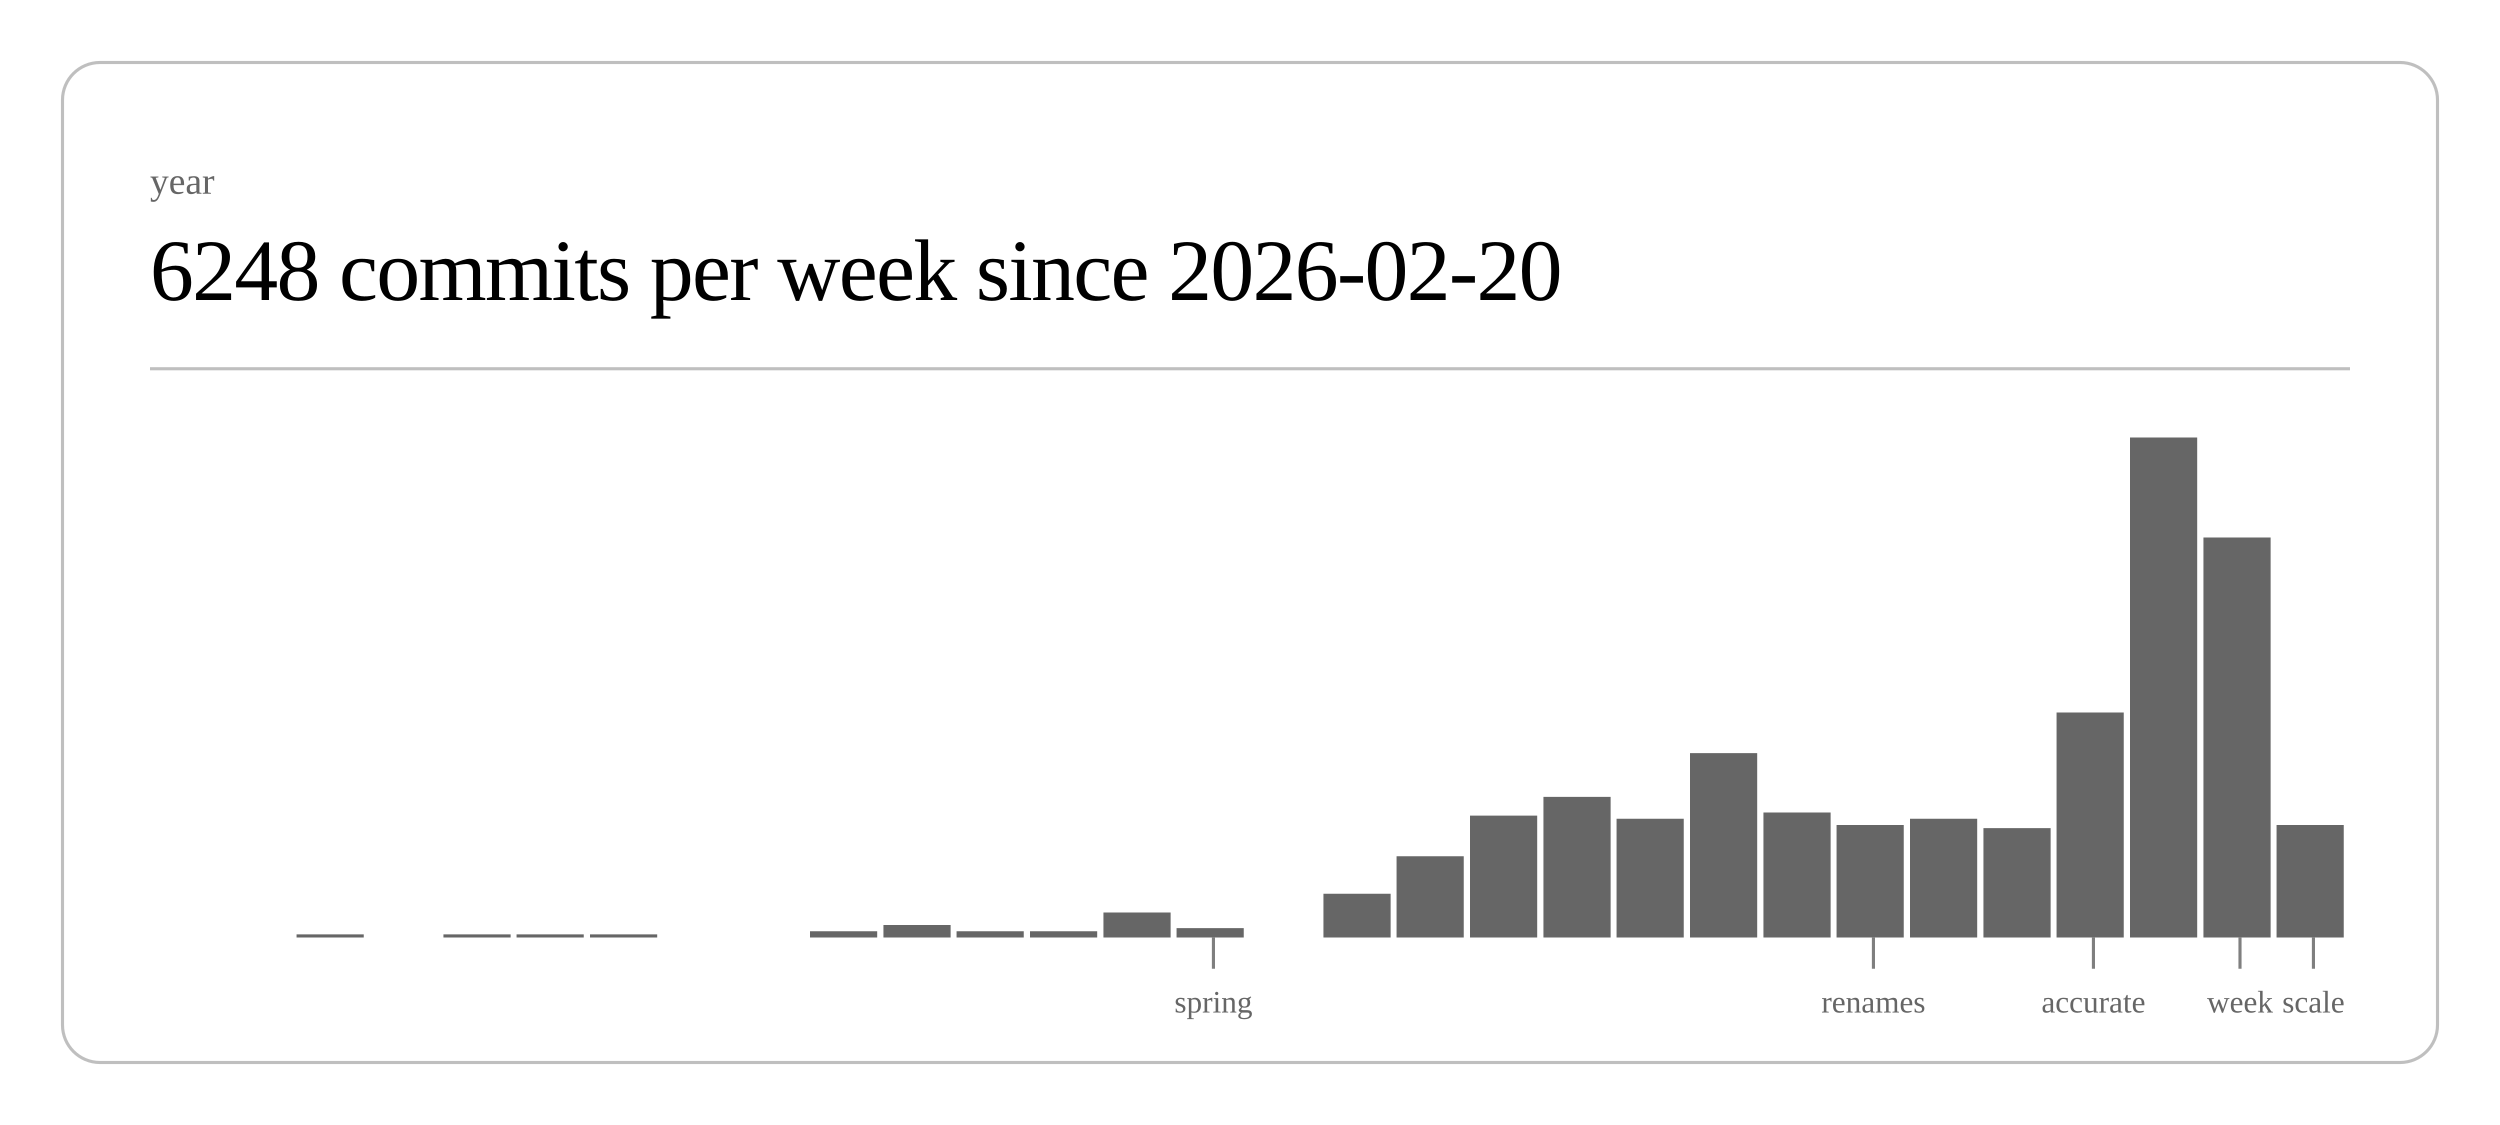
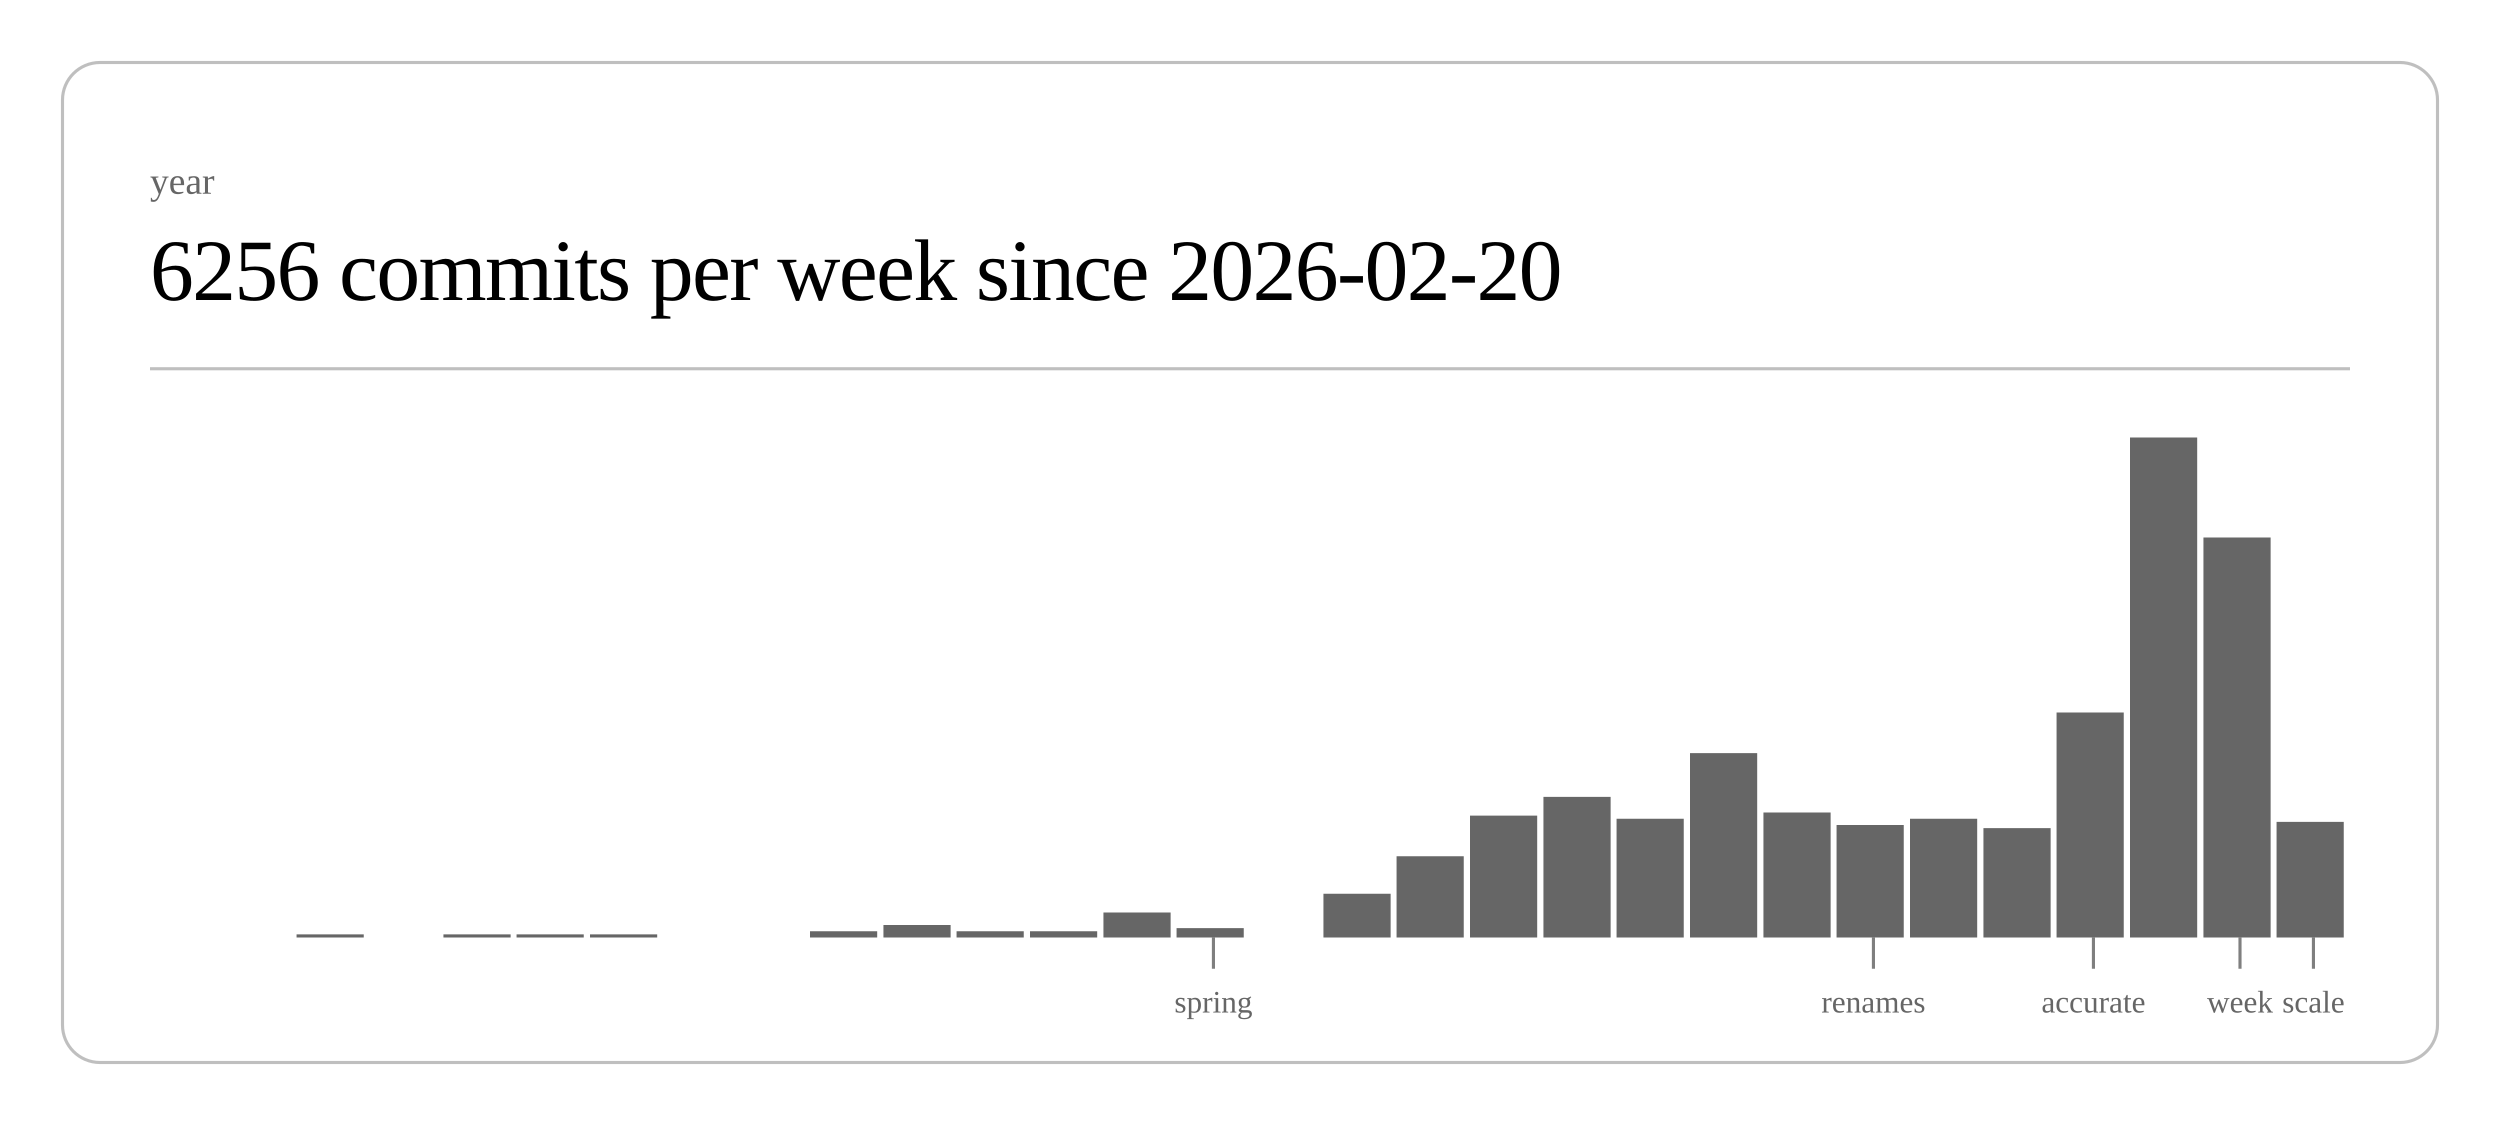
<svg xmlns="http://www.w3.org/2000/svg" class="post-header-svg" viewBox="0 0 800 360" width="800" height="360">
  <rect x="20" y="20" width="760" height="320" rx="12" ry="12" fill="none" stroke="currentColor" stroke-width="1" opacity="0.25" />
  <text fill="currentColor" x="48" y="62" font-size="12" opacity="0.6">year</text>
-   <text fill="currentColor" x="48" y="96" font-size="28" font-weight="300" letter-spacing="-0.5">6248 commits per week since 2026-02-20</text>
+   <text fill="currentColor" x="48" y="96" font-size="28" font-weight="300" letter-spacing="-0.5">6256 commits per week since 2026-02-20</text>
  <line stroke="currentColor" x1="48" y1="118" x2="752" y2="118" stroke-width="1" opacity="0.25" />
  <rect x="94.9" y="299" width="21.5" height="1" fill="currentColor" opacity="0.6" />
  <rect x="141.9" y="299" width="21.5" height="1" fill="currentColor" opacity="0.6" />
  <rect x="165.3" y="299" width="21.5" height="1" fill="currentColor" opacity="0.6" />
  <rect x="188.8" y="299" width="21.5" height="1" fill="currentColor" opacity="0.6" />
  <rect x="259.2" y="298" width="21.5" height="2" fill="currentColor" opacity="0.6" />
  <rect x="282.7" y="296" width="21.5" height="4" fill="currentColor" opacity="0.6" />
  <rect x="306.1" y="298" width="21.5" height="2" fill="currentColor" opacity="0.6" />
  <rect x="329.6" y="298" width="21.5" height="2" fill="currentColor" opacity="0.6" />
  <rect x="353.1" y="292" width="21.5" height="8" fill="currentColor" opacity="0.6" />
  <rect x="376.5" y="297" width="21.5" height="3" fill="currentColor" opacity="0.6" />
  <rect x="423.5" y="286" width="21.5" height="14" fill="currentColor" opacity="0.6" />
  <rect x="446.9" y="274" width="21.5" height="26" fill="currentColor" opacity="0.6" />
  <rect x="470.4" y="261" width="21.5" height="39" fill="currentColor" opacity="0.6" />
  <rect x="493.9" y="255" width="21.5" height="45" fill="currentColor" opacity="0.6" />
  <rect x="517.3" y="262" width="21.5" height="38" fill="currentColor" opacity="0.6" />
  <rect x="540.8" y="241" width="21.5" height="59" fill="currentColor" opacity="0.6" />
  <rect x="564.3" y="260" width="21.5" height="40" fill="currentColor" opacity="0.6" />
  <rect x="587.7" y="264" width="21.5" height="36" fill="currentColor" opacity="0.6" />
  <rect x="611.2" y="262" width="21.5" height="38" fill="currentColor" opacity="0.6" />
  <rect x="634.7" y="265" width="21.5" height="35" fill="currentColor" opacity="0.6" />
  <rect x="658.1" y="228" width="21.5" height="72" fill="currentColor" opacity="0.6" />
  <rect x="681.6" y="140" width="21.5" height="160" fill="currentColor" opacity="0.6" />
  <rect x="705.1" y="172" width="21.5" height="128" fill="currentColor" opacity="0.6" />
-   <rect x="728.5" y="264" width="21.5" height="36" fill="currentColor" opacity="0.6" />
+   <rect x="728.5" y="263" width="21.5" height="37" fill="currentColor" opacity="0.6" />
  <line stroke="currentColor" x1="388.3" y1="300" x2="388.3" y2="310" stroke-width="1" opacity="0.5" />
  <text fill="currentColor" x="388.3" y="324" font-size="10" opacity="0.6" text-anchor="middle">spring</text>
  <line stroke="currentColor" x1="599.5" y1="300" x2="599.5" y2="310" stroke-width="1" opacity="0.5" />
  <text fill="currentColor" x="599.5" y="324" font-size="10" opacity="0.6" text-anchor="middle">renames</text>
  <line stroke="currentColor" x1="669.9" y1="300" x2="669.9" y2="310" stroke-width="1" opacity="0.5" />
  <text fill="currentColor" x="669.9" y="324" font-size="10" opacity="0.6" text-anchor="middle">accurate</text>
  <line stroke="currentColor" x1="716.8" y1="300" x2="716.8" y2="310" stroke-width="1" opacity="0.5" />
  <text fill="currentColor" x="716.8" y="324" font-size="10" opacity="0.6" text-anchor="middle">week</text>
  <line stroke="currentColor" x1="740.3" y1="300" x2="740.3" y2="310" stroke-width="1" opacity="0.5" />
  <text fill="currentColor" x="740.3" y="324" font-size="10" opacity="0.6" text-anchor="middle">scale</text>
</svg>
